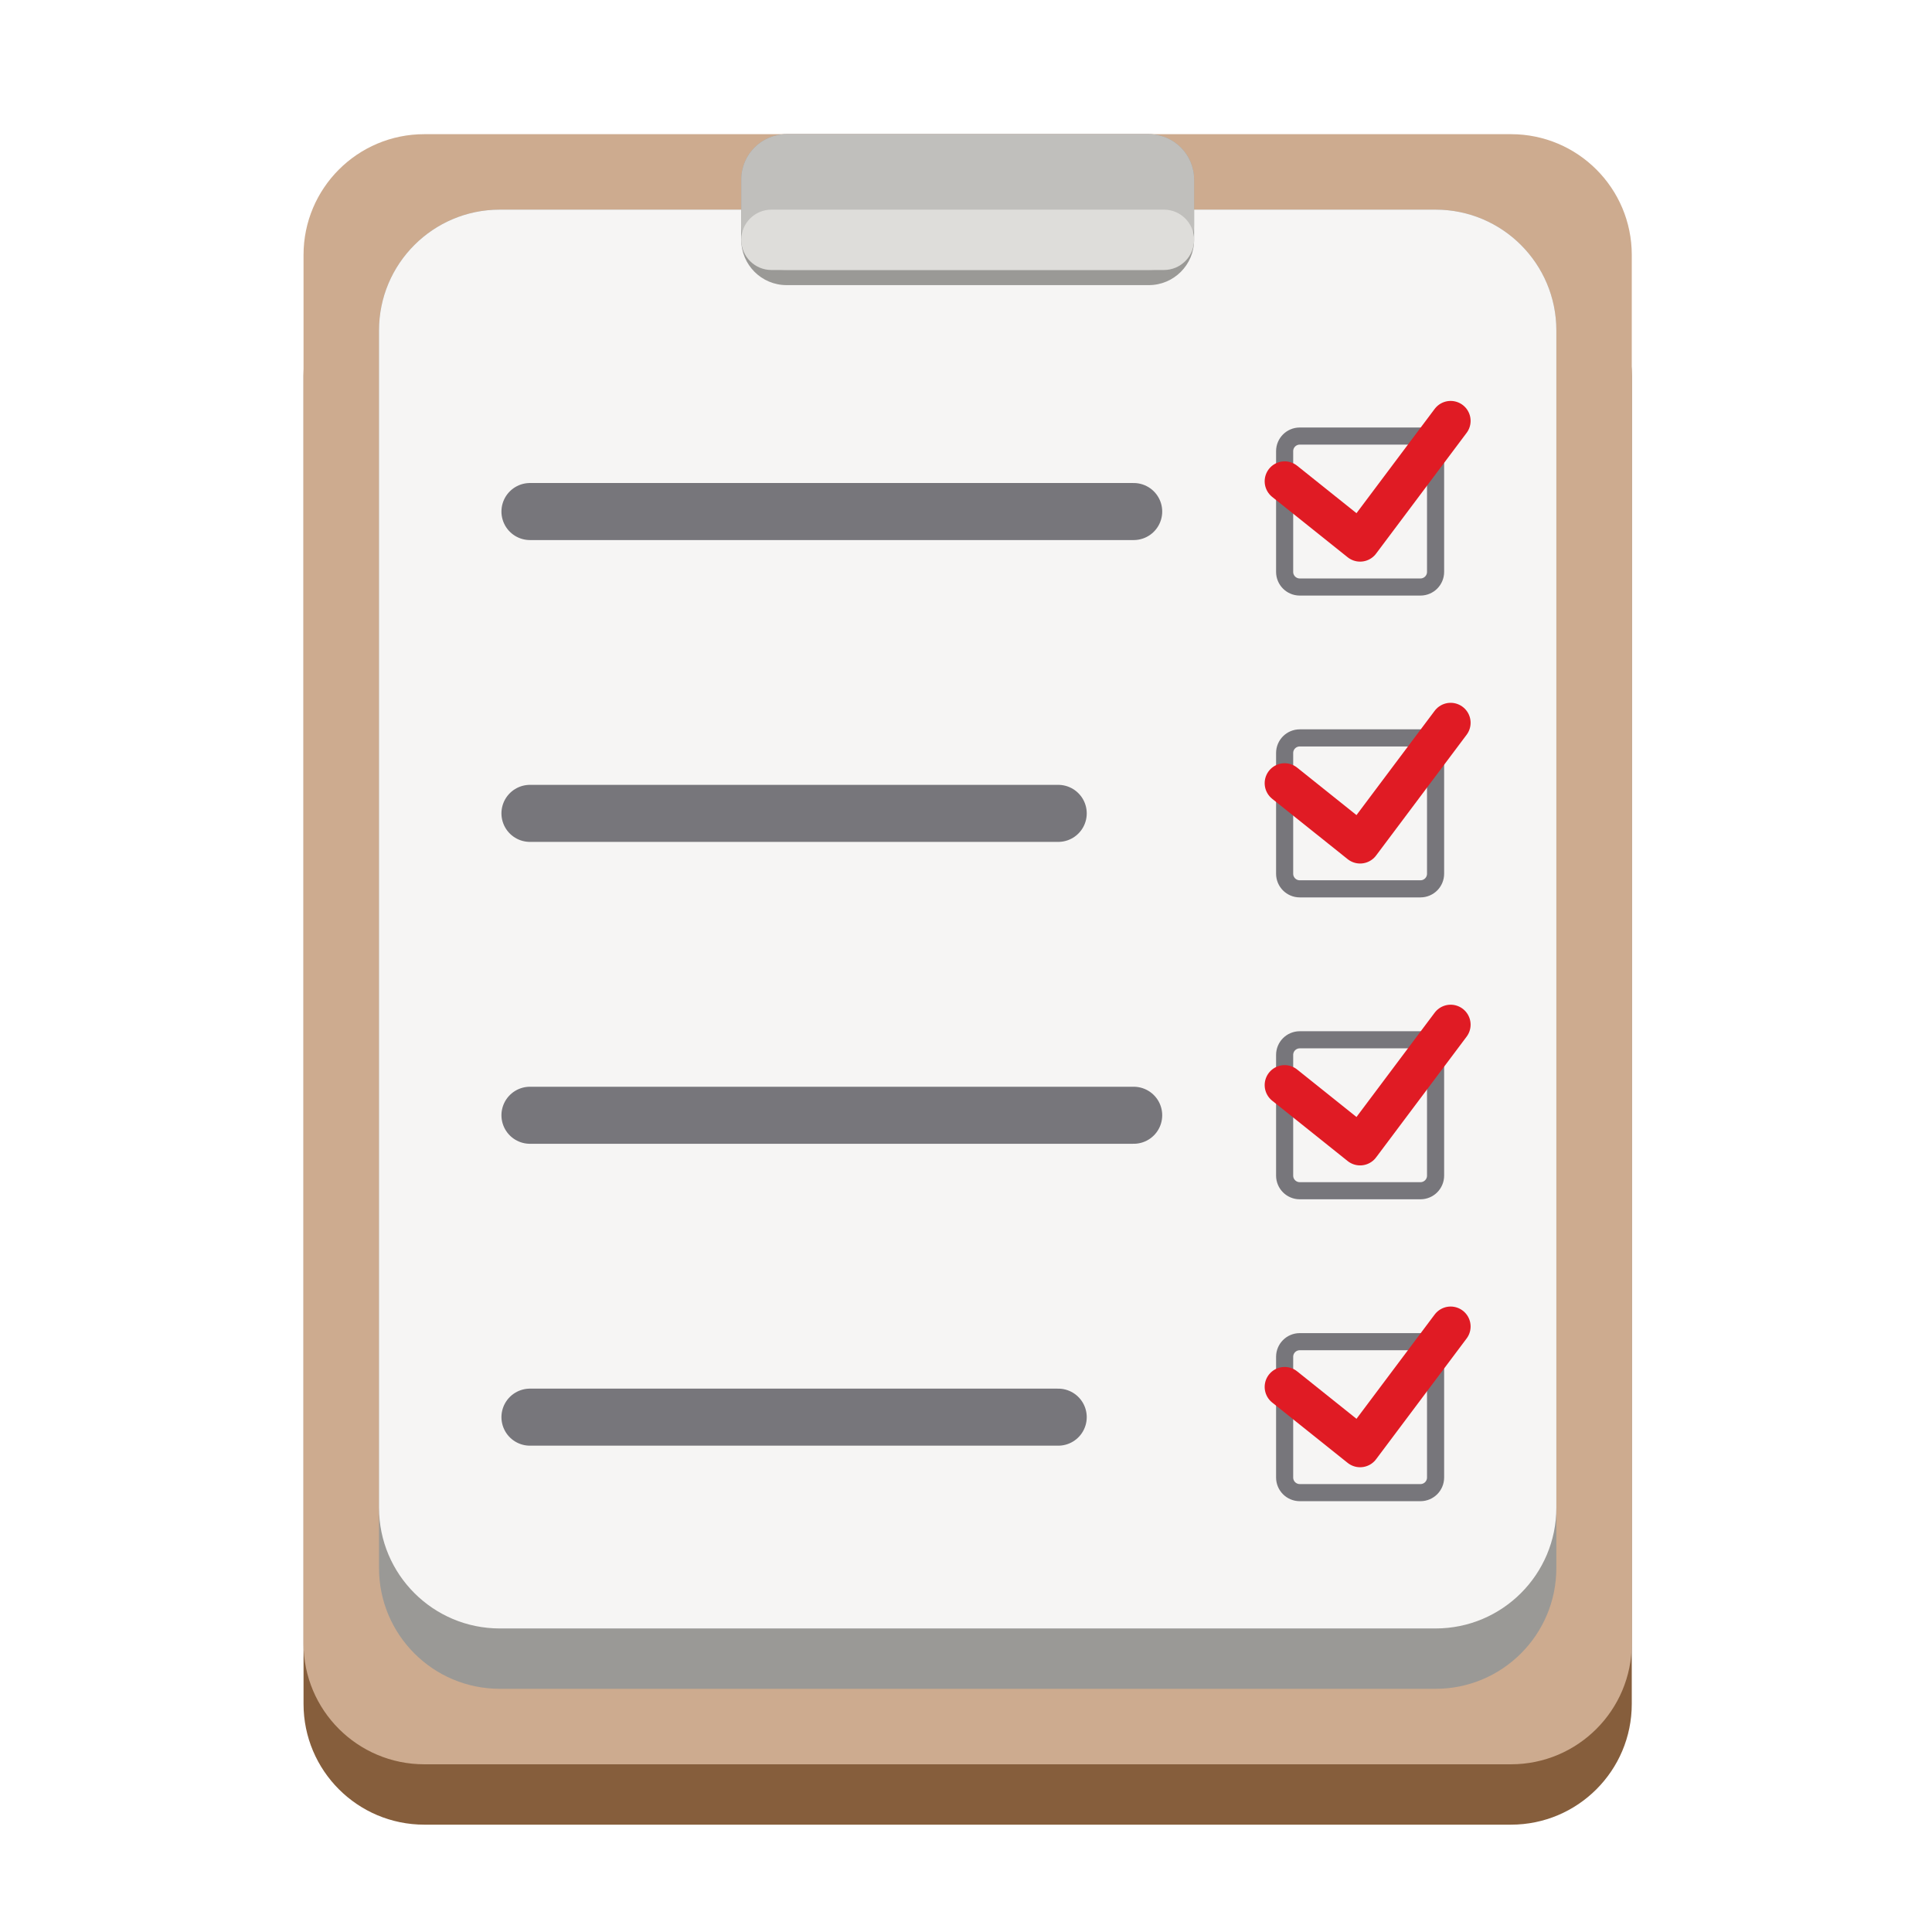
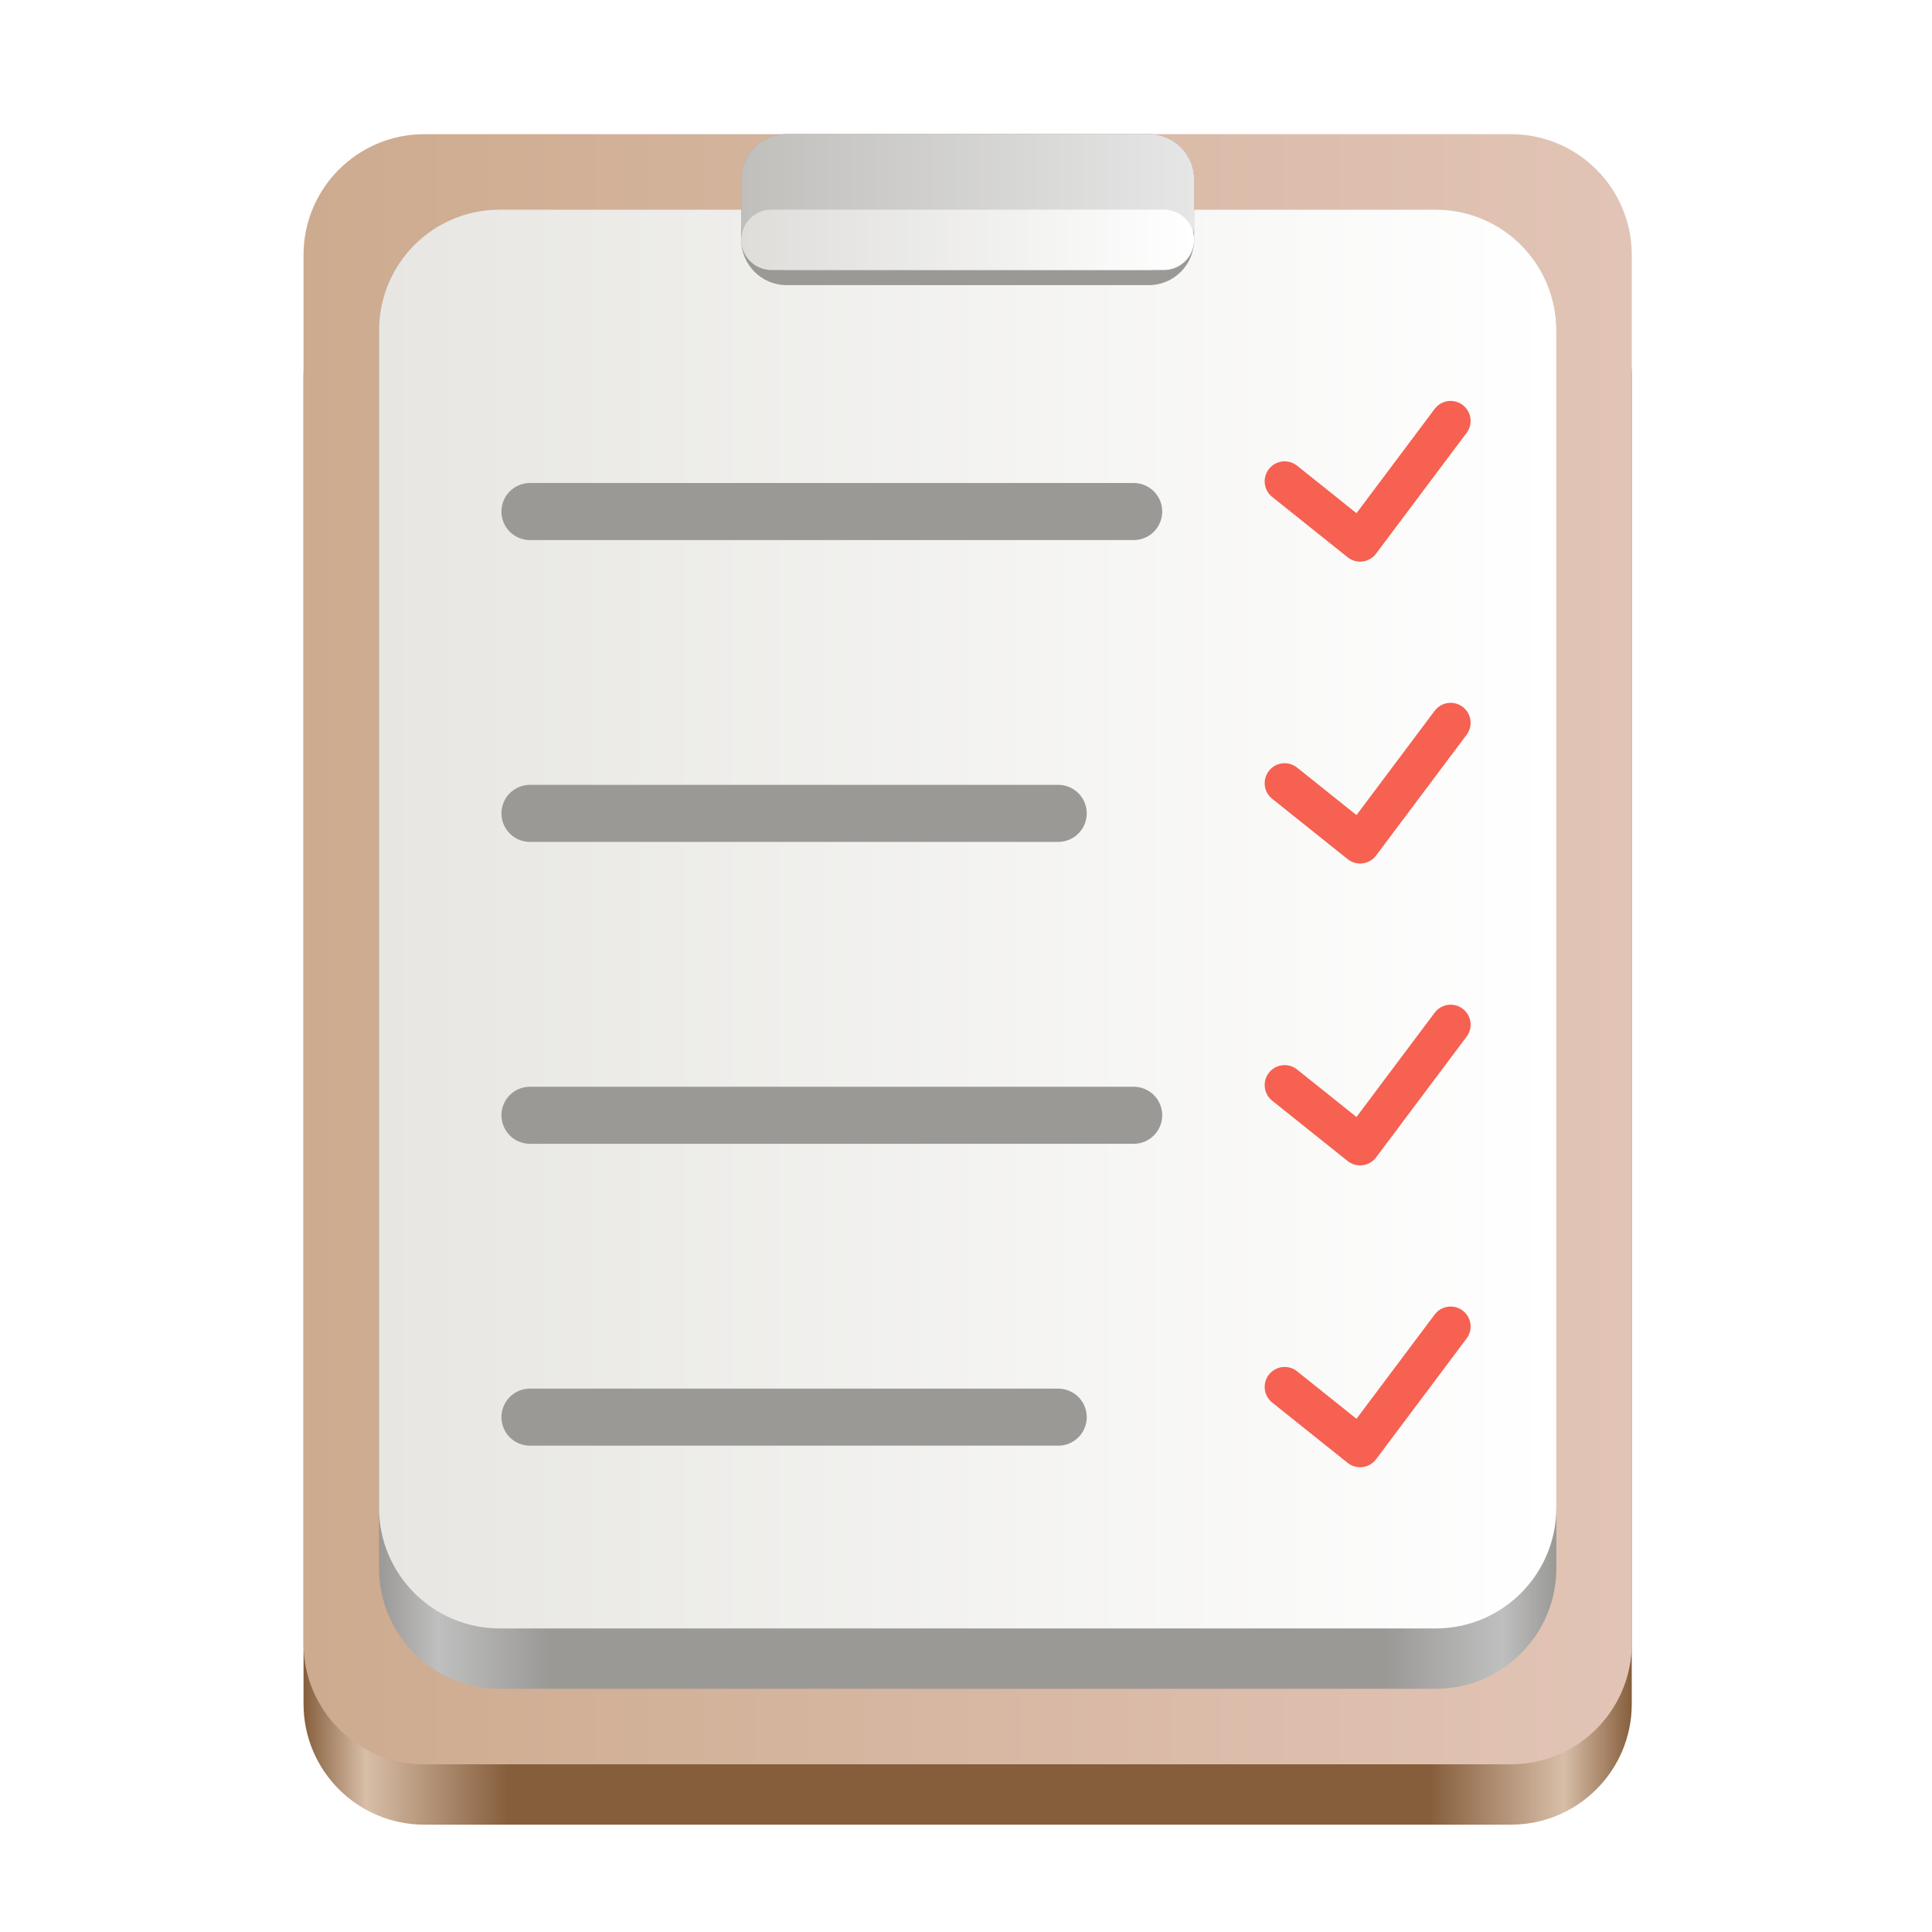
- <svg xmlns="http://www.w3.org/2000/svg" width="128" height="128" viewBox="0 0 33.867 33.867" version="1.1" id="svg390">
-   <defs id="defs387" />
-   <g id="layer1">
+ <svg xmlns="http://www.w3.org/2000/svg" xmlns:xlink="http://www.w3.org/1999/xlink" width="128" height="128" viewBox="0 0 33.867 33.867" version="1.1" id="svg390">
+   <defs id="defs387">
+     <linearGradient id="linearGradient1859">
+       <stop style="stop-color:#c0bfbc;stop-opacity:1;" offset="0" id="stop1855" />
+       <stop style="stop-color:#e6e6e6;stop-opacity:1;" offset="1" id="stop1857" />
+     </linearGradient>
+     <linearGradient id="linearGradient1851">
+       <stop style="stop-color:#deddda;stop-opacity:1;" offset="0" id="stop1847" />
+       <stop style="stop-color:#ffffff;stop-opacity:1;" offset="1" id="stop1849" />
+     </linearGradient>
+     <linearGradient id="linearGradient1843">
+       <stop style="stop-color:#e7e6e2;stop-opacity:1;" offset="0" id="stop1839" />
+       <stop style="stop-color:#ffffff;stop-opacity:1;" offset="1" id="stop1841" />
+     </linearGradient>
+     <linearGradient id="linearGradient1811">
+       <stop style="stop-color:#cdab8f;stop-opacity:1;" offset="0" id="stop1807" />
+       <stop style="stop-color:#e2c4b6;stop-opacity:1;" offset="1" id="stop1809" />
+     </linearGradient>
+     <linearGradient id="linearGradient1623">
+       <stop style="stop-color:#9a9996;stop-opacity:1;" offset="0" id="stop1619" />
+       <stop style="stop-color:#bfbfbf;stop-opacity:1;" offset="0.05" id="stop1621" />
+       <stop style="stop-color:#9a9996;stop-opacity:1;" offset="0.145" id="stop1627" />
+       <stop style="stop-color:#9a9996;stop-opacity:1;" offset="0.855" id="stop1633" />
+       <stop style="stop-color:#bfbfbf;stop-opacity:1;" offset="0.954" id="stop1631" />
+       <stop style="stop-color:#9a9996;stop-opacity:1;" offset="1" id="stop1629" />
+     </linearGradient>
+     <linearGradient id="linearGradient946">
+       <stop style="stop-color:#865e3c;stop-opacity:1;" offset="0" id="stop942" />
+       <stop style="stop-color:#d8bea8;stop-opacity:1;" offset="0.047" id="stop944" />
+       <stop style="stop-color:#865e3c;stop-opacity:1;" offset="0.154" id="stop982" />
+       <stop style="stop-color:#865e3c;stop-opacity:1;" offset="0.848" id="stop984" />
+       <stop style="stop-color:#d8bea8;stop-opacity:1;" offset="0.949" id="stop980" />
+       <stop style="stop-color:#865e3c;stop-opacity:1;" offset="1" id="stop978" />
+     </linearGradient>
+     <linearGradient xlink:href="#linearGradient946" id="linearGradient948" x1="-348" y1="240" x2="-260" y2="240" gradientUnits="userSpaceOnUse" />
+     <linearGradient xlink:href="#linearGradient1623" id="linearGradient1625" x1="6.644" y1="16.64" x2="27.281" y2="16.64" gradientUnits="userSpaceOnUse" />
+     <linearGradient xlink:href="#linearGradient1811" id="linearGradient1813" x1="-348" y1="234" x2="-260" y2="234" gradientUnits="userSpaceOnUse" />
+     <linearGradient xlink:href="#linearGradient1843" id="linearGradient1845" x1="6.644" y1="16.11" x2="27.281" y2="16.11" gradientUnits="userSpaceOnUse" />
+     <linearGradient xlink:href="#linearGradient1851" id="linearGradient1853" x1="12.994" y1="4.204" x2="20.931" y2="4.204" gradientUnits="userSpaceOnUse" />
+     <linearGradient xlink:href="#linearGradient1859" id="linearGradient1861" x1="12.994" y1="3.543" x2="20.931" y2="3.543" gradientUnits="userSpaceOnUse" />
+   </defs>
+   <g id="layer1" style="display:inline">
    <g style="display:inline;fill:#cdab8f;enable-background:new" id="g1138" transform="matrix(0.2645833,0,0,0.2645833,97.39584,-45.27292)">
-       <rect ry="8" rx="8" y="188" x="-348" height="104" width="88" id="rect1134" style="display:inline;opacity:1;vector-effect:none;fill:#865e3c;fill-opacity:1;stroke:none;stroke-width:0.25;stroke-linecap:butt;stroke-linejoin:miter;stroke-miterlimit:4;stroke-dasharray:none;stroke-dashoffset:0;stroke-opacity:1;marker:none;marker-start:none;marker-mid:none;marker-end:none;paint-order:normal;enable-background:new" />
-       <rect style="display:inline;opacity:1;vector-effect:none;fill:#cdab8f;fill-opacity:1;stroke:none;stroke-width:0.25;stroke-linecap:butt;stroke-linejoin:miter;stroke-miterlimit:4;stroke-dasharray:none;stroke-dashoffset:0;stroke-opacity:1;marker:none;marker-start:none;marker-mid:none;marker-end:none;paint-order:normal;enable-background:new" id="rect1136" width="88" height="108" x="-348" y="180" rx="8" ry="8" />
+       <rect ry="8" rx="8" y="188" x="-348" height="104" width="88" id="rect1134" style="display:inline;opacity:1;vector-effect:none;fill:url(#linearGradient948);fill-opacity:1;stroke:none;stroke-width:0.25;stroke-linecap:butt;stroke-linejoin:miter;stroke-miterlimit:4;stroke-dasharray:none;stroke-dashoffset:0;stroke-opacity:1;marker:none;marker-start:none;marker-mid:none;marker-end:none;paint-order:normal;enable-background:new" />
+       <rect style="display:inline;opacity:1;vector-effect:none;fill:url(#linearGradient1813);fill-opacity:1;stroke:none;stroke-width:0.25;stroke-linecap:butt;stroke-linejoin:miter;stroke-miterlimit:4;stroke-dasharray:none;stroke-dashoffset:0;stroke-opacity:1;marker:none;marker-start:none;marker-mid:none;marker-end:none;paint-order:normal;enable-background:new" id="rect1136" width="88" height="108" x="-348" y="180" rx="8" ry="8" />
    </g>
-     <rect style="fill:#9a9996;stroke-width:0.3;stroke-linecap:round;stroke-linejoin:round" id="rect1294" width="20.638" height="25.929" x="6.644" y="3.675" rx="2.117" ry="2.117" />
-     <rect style="fill:#f6f5f4;stroke-width:0.3;stroke-linecap:round;stroke-linejoin:round" id="rect1402" width="20.638" height="24.871" x="6.644" y="3.675" rx="2.117" ry="2.117" />
-     <rect style="fill:none;stroke:#77767b;stroke-width:0.3;stroke-linecap:round;stroke-linejoin:round;stroke-dasharray:none" id="rect1466" width="2.646" height="2.646" x="22.519" y="7.644" ry="0.265" />
-     <path style="fill:none;stroke:#e01b24;stroke-width:0.7;stroke-linecap:round;stroke-linejoin:round;stroke-dasharray:none" d="m 22.519,8.437 1.323,1.058 1.587,-2.117" id="path453-7" />
-     <rect style="fill:none;stroke:#77767b;stroke-width:0.3;stroke-linecap:round;stroke-linejoin:round;stroke-dasharray:none" id="rect1466-3" width="2.646" height="2.646" x="22.519" y="12.935" ry="0.265" />
-     <path style="fill:none;stroke:#e01b24;stroke-width:0.7;stroke-linecap:round;stroke-linejoin:round;stroke-dasharray:none" d="m 22.519,13.729 1.323,1.058 1.587,-2.117" id="path453-7-6" />
-     <rect style="fill:none;stroke:#77767b;stroke-width:0.3;stroke-linecap:round;stroke-linejoin:round;stroke-dasharray:none" id="rect1466-7" width="2.646" height="2.646" x="22.519" y="18.227" ry="0.265" />
-     <path style="fill:none;stroke:#e01b24;stroke-width:0.7;stroke-linecap:round;stroke-linejoin:round;stroke-dasharray:none" d="m 22.519,19.021 1.323,1.058 1.587,-2.117" id="path453-7-5" />
-     <rect style="fill:none;stroke:#77767b;stroke-width:0.3;stroke-linecap:round;stroke-linejoin:round;stroke-dasharray:none" id="rect1466-35" width="2.646" height="2.646" x="22.519" y="23.519" ry="0.265" />
-     <path style="fill:none;stroke:#e01b24;stroke-width:0.7;stroke-linecap:round;stroke-linejoin:round;stroke-dasharray:none" d="m 22.519,24.312 1.323,1.058 1.587,-2.117" id="path453-7-62" />
-     <path style="fill:none;stroke:#77767b;stroke-width:1;stroke-linecap:round;stroke-linejoin:round;stroke-dasharray:none" d="M 9.29,8.967 H 19.873" id="path1542" />
-     <path style="fill:none;stroke:#77767b;stroke-width:1;stroke-linecap:round;stroke-linejoin:round;stroke-dasharray:none" d="M 9.29,14.258 H 18.55" id="path1542-9" />
-     <path style="fill:none;stroke:#77767b;stroke-width:1;stroke-linecap:round;stroke-linejoin:round;stroke-dasharray:none" d="M 9.29,19.55 H 19.873" id="path1542-1" />
-     <path style="fill:none;stroke:#77767b;stroke-width:1;stroke-linecap:round;stroke-linejoin:round;stroke-dasharray:none" d="M 9.29,24.842 H 18.55" id="path1542-2" />
+     <rect style="display:inline;fill:url(#linearGradient1625);stroke-width:0.3;stroke-linecap:round;stroke-linejoin:round;fill-opacity:1" id="rect1294" width="20.638" height="25.929" x="6.644" y="3.675" rx="2.117" ry="2.117" />
+     <rect style="display:inline;fill:url(#linearGradient1845);stroke-width:0.3;stroke-linecap:round;stroke-linejoin:round;fill-opacity:1" id="rect1402" width="20.638" height="24.871" x="6.644" y="3.675" rx="2.117" ry="2.117" />
+     <path style="fill:none;stroke:#f66151;stroke-width:0.7;stroke-linecap:round;stroke-linejoin:round;stroke-dasharray:none" d="m 22.519,8.437 1.323,1.058 1.587,-2.117" id="path453-7" />
+     <path style="fill:none;stroke:#f66151;stroke-width:0.7;stroke-linecap:round;stroke-linejoin:round;stroke-dasharray:none" d="m 22.519,13.729 1.323,1.058 1.587,-2.117" id="path453-7-6" />
+     <path style="fill:none;stroke:#f66151;stroke-width:0.7;stroke-linecap:round;stroke-linejoin:round;stroke-dasharray:none" d="m 22.519,19.021 1.323,1.058 1.587,-2.117" id="path453-7-5" />
+     <path style="fill:none;stroke:#f66151;stroke-width:0.7;stroke-linecap:round;stroke-linejoin:round;stroke-dasharray:none" d="m 22.519,24.312 1.323,1.058 1.587,-2.117" id="path453-7-62" />
+     <path style="fill:none;stroke:#9a9996;stroke-width:1;stroke-linecap:round;stroke-linejoin:round;stroke-dasharray:none" d="M 9.29,8.967 H 19.873" id="path1542" />
+     <path style="fill:none;stroke:#9a9996;stroke-width:1;stroke-linecap:round;stroke-linejoin:round;stroke-dasharray:none" d="M 9.29,14.258 H 18.55" id="path1542-9" />
+     <path style="fill:none;stroke:#9a9996;stroke-width:1;stroke-linecap:round;stroke-linejoin:round;stroke-dasharray:none" d="M 9.29,19.55 H 19.873" id="path1542-1" />
+     <path style="fill:none;stroke:#9a9996;stroke-width:1;stroke-linecap:round;stroke-linejoin:round;stroke-dasharray:none" d="M 9.29,24.842 H 18.55" id="path1542-2" />
    <rect style="fill:#9a9996;fill-opacity:1;stroke:none;stroke-width:0.1;stroke-linecap:round;stroke-linejoin:round;stroke-dasharray:none" id="rect2524" width="7.938" height="2.646" x="12.994" y="2.352" rx="0.794" ry="0.794" />
-     <rect style="fill:#c0bfbc;fill-opacity:1;stroke:none;stroke-width:0.1;stroke-linecap:round;stroke-linejoin:round;stroke-dasharray:none" id="rect2524-7" width="7.938" height="2.381" x="12.994" y="2.352" rx="0.794" ry="0.794" />
-     <rect style="fill:#deddda;fill-opacity:1;stroke:none;stroke-width:0.1;stroke-linecap:round;stroke-linejoin:round;stroke-dasharray:none" id="rect2524-7-0" width="7.938" height="1.058" x="12.994" y="3.675" rx="0.529" ry="0.529" />
+     <rect style="fill:url(#linearGradient1861);fill-opacity:1;stroke:none;stroke-width:0.1;stroke-linecap:round;stroke-linejoin:round;stroke-dasharray:none" id="rect2524-7" width="7.938" height="2.381" x="12.994" y="2.352" rx="0.794" ry="0.794" />
+     <rect style="fill:url(#linearGradient1853);fill-opacity:1;stroke:none;stroke-width:0.1;stroke-linecap:round;stroke-linejoin:round;stroke-dasharray:none" id="rect2524-7-0" width="7.938" height="1.058" x="12.994" y="3.675" rx="0.529" ry="0.529" />
  </g>
</svg>
